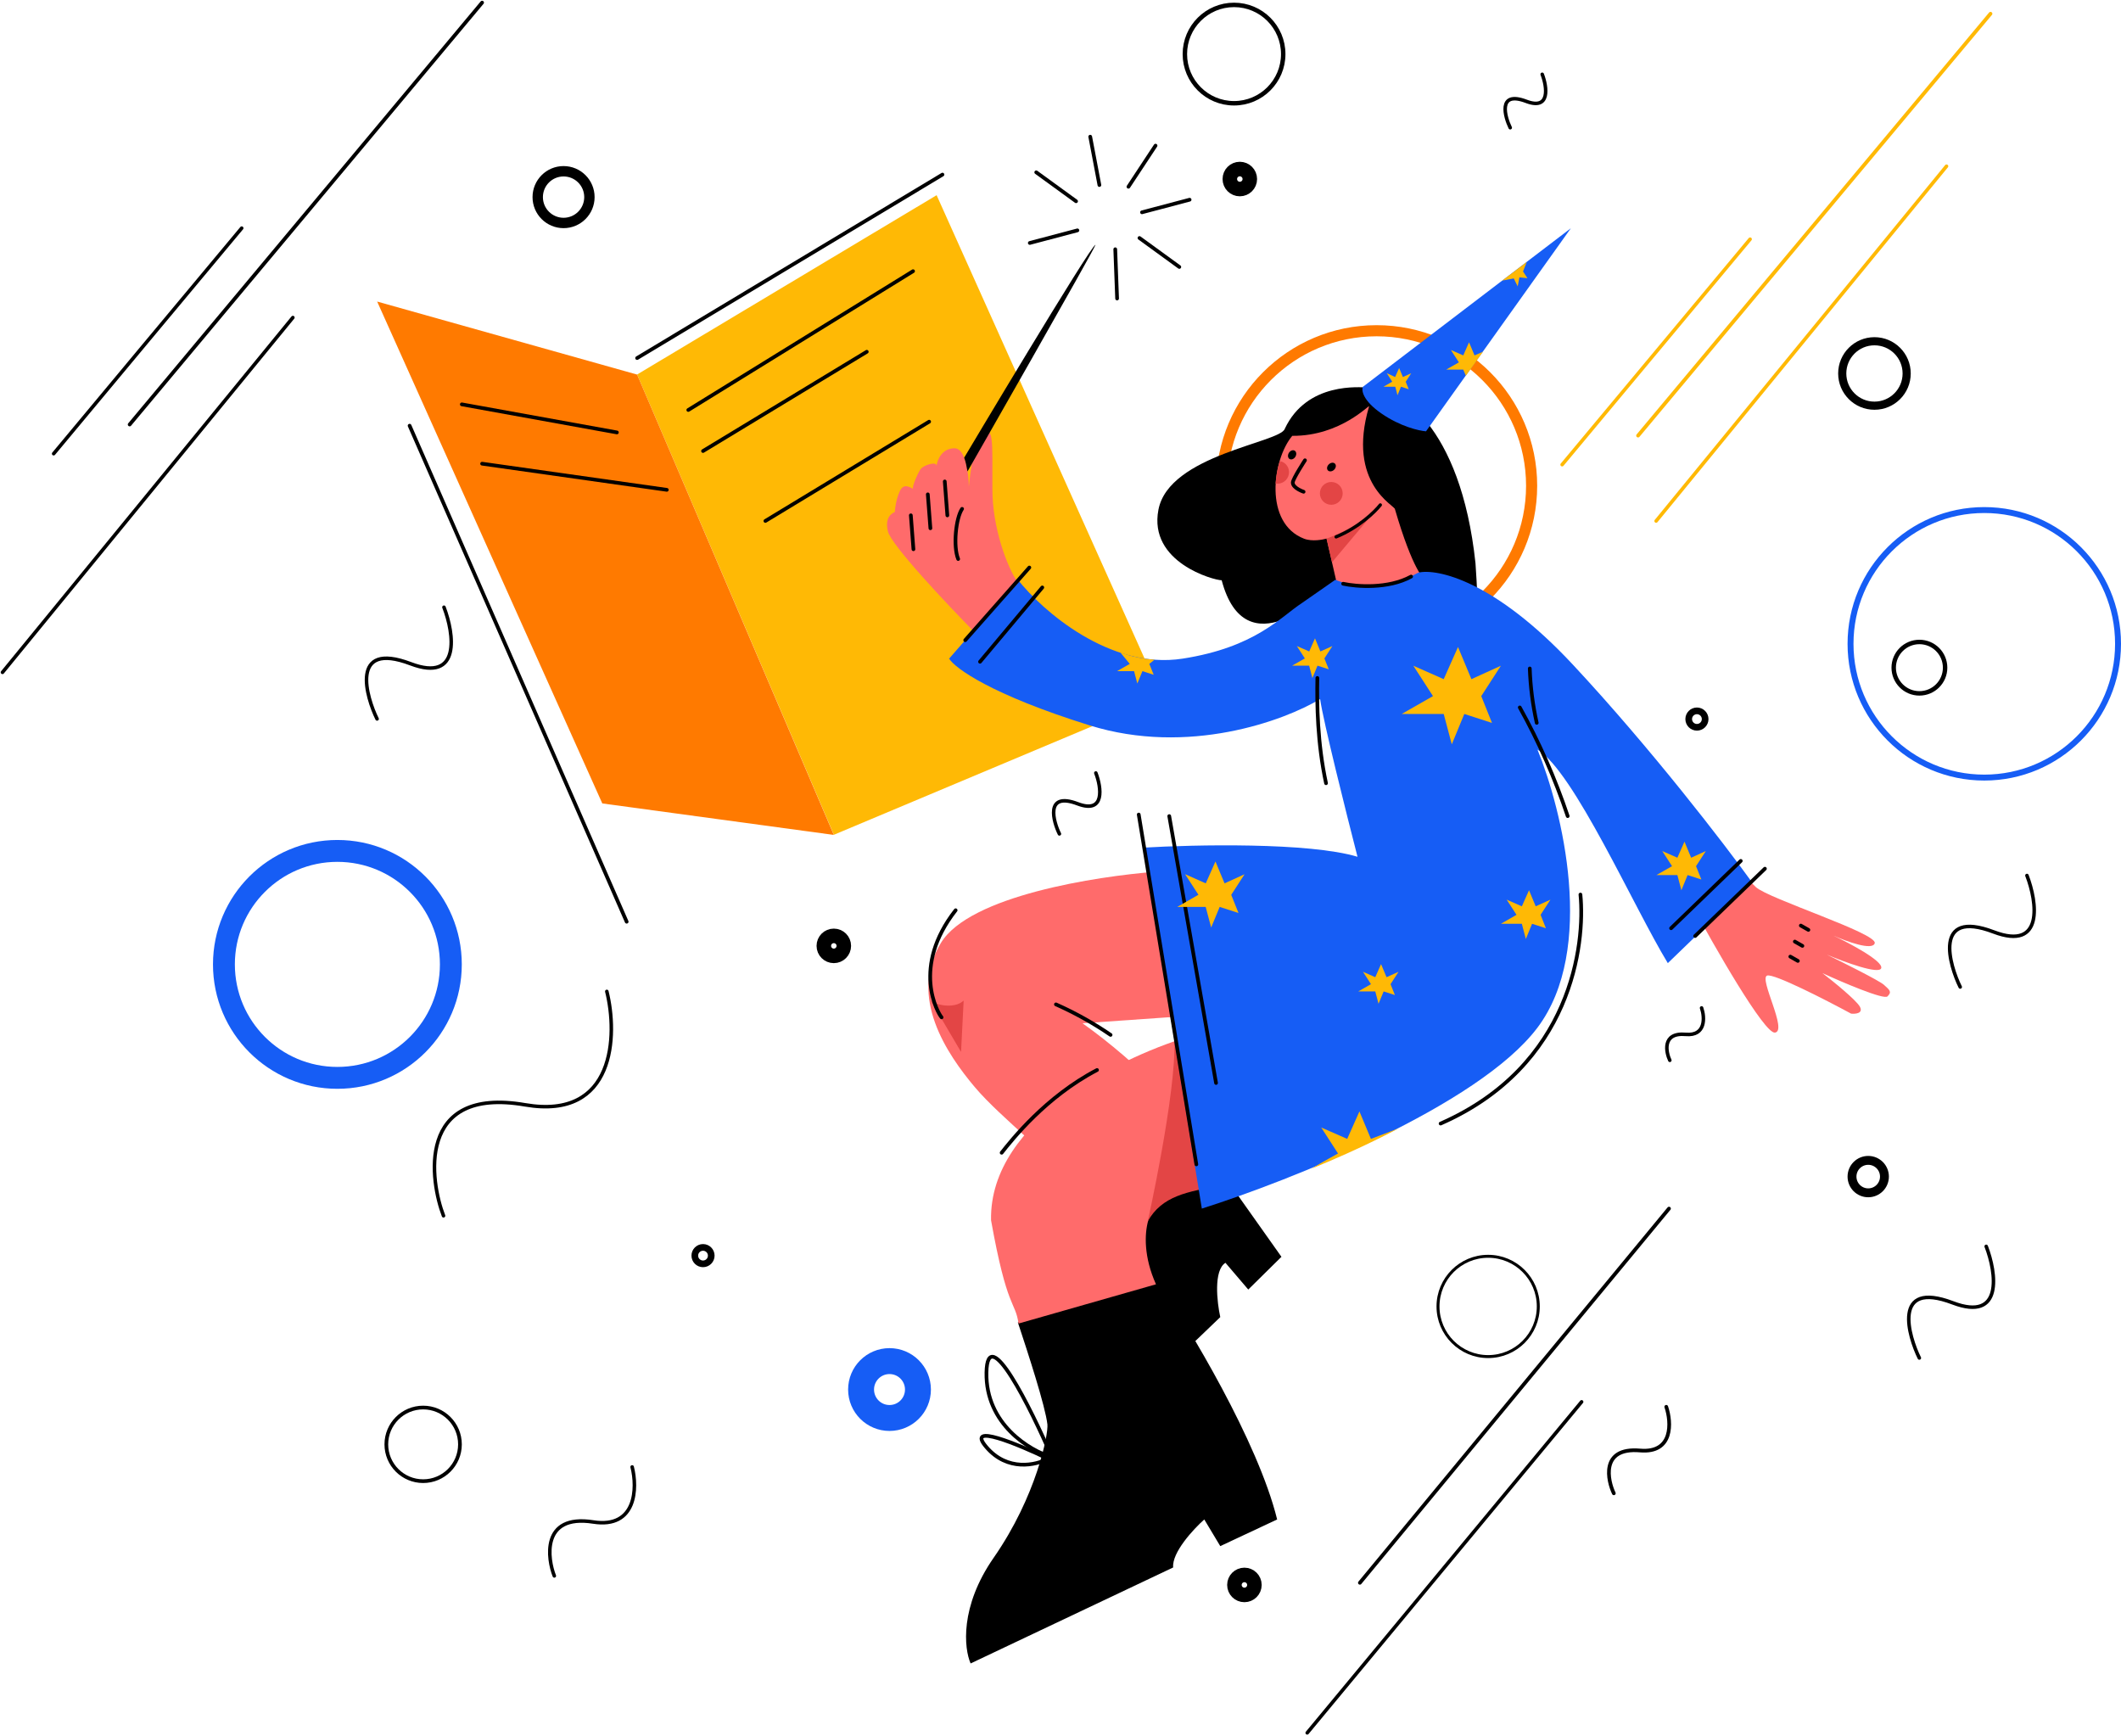
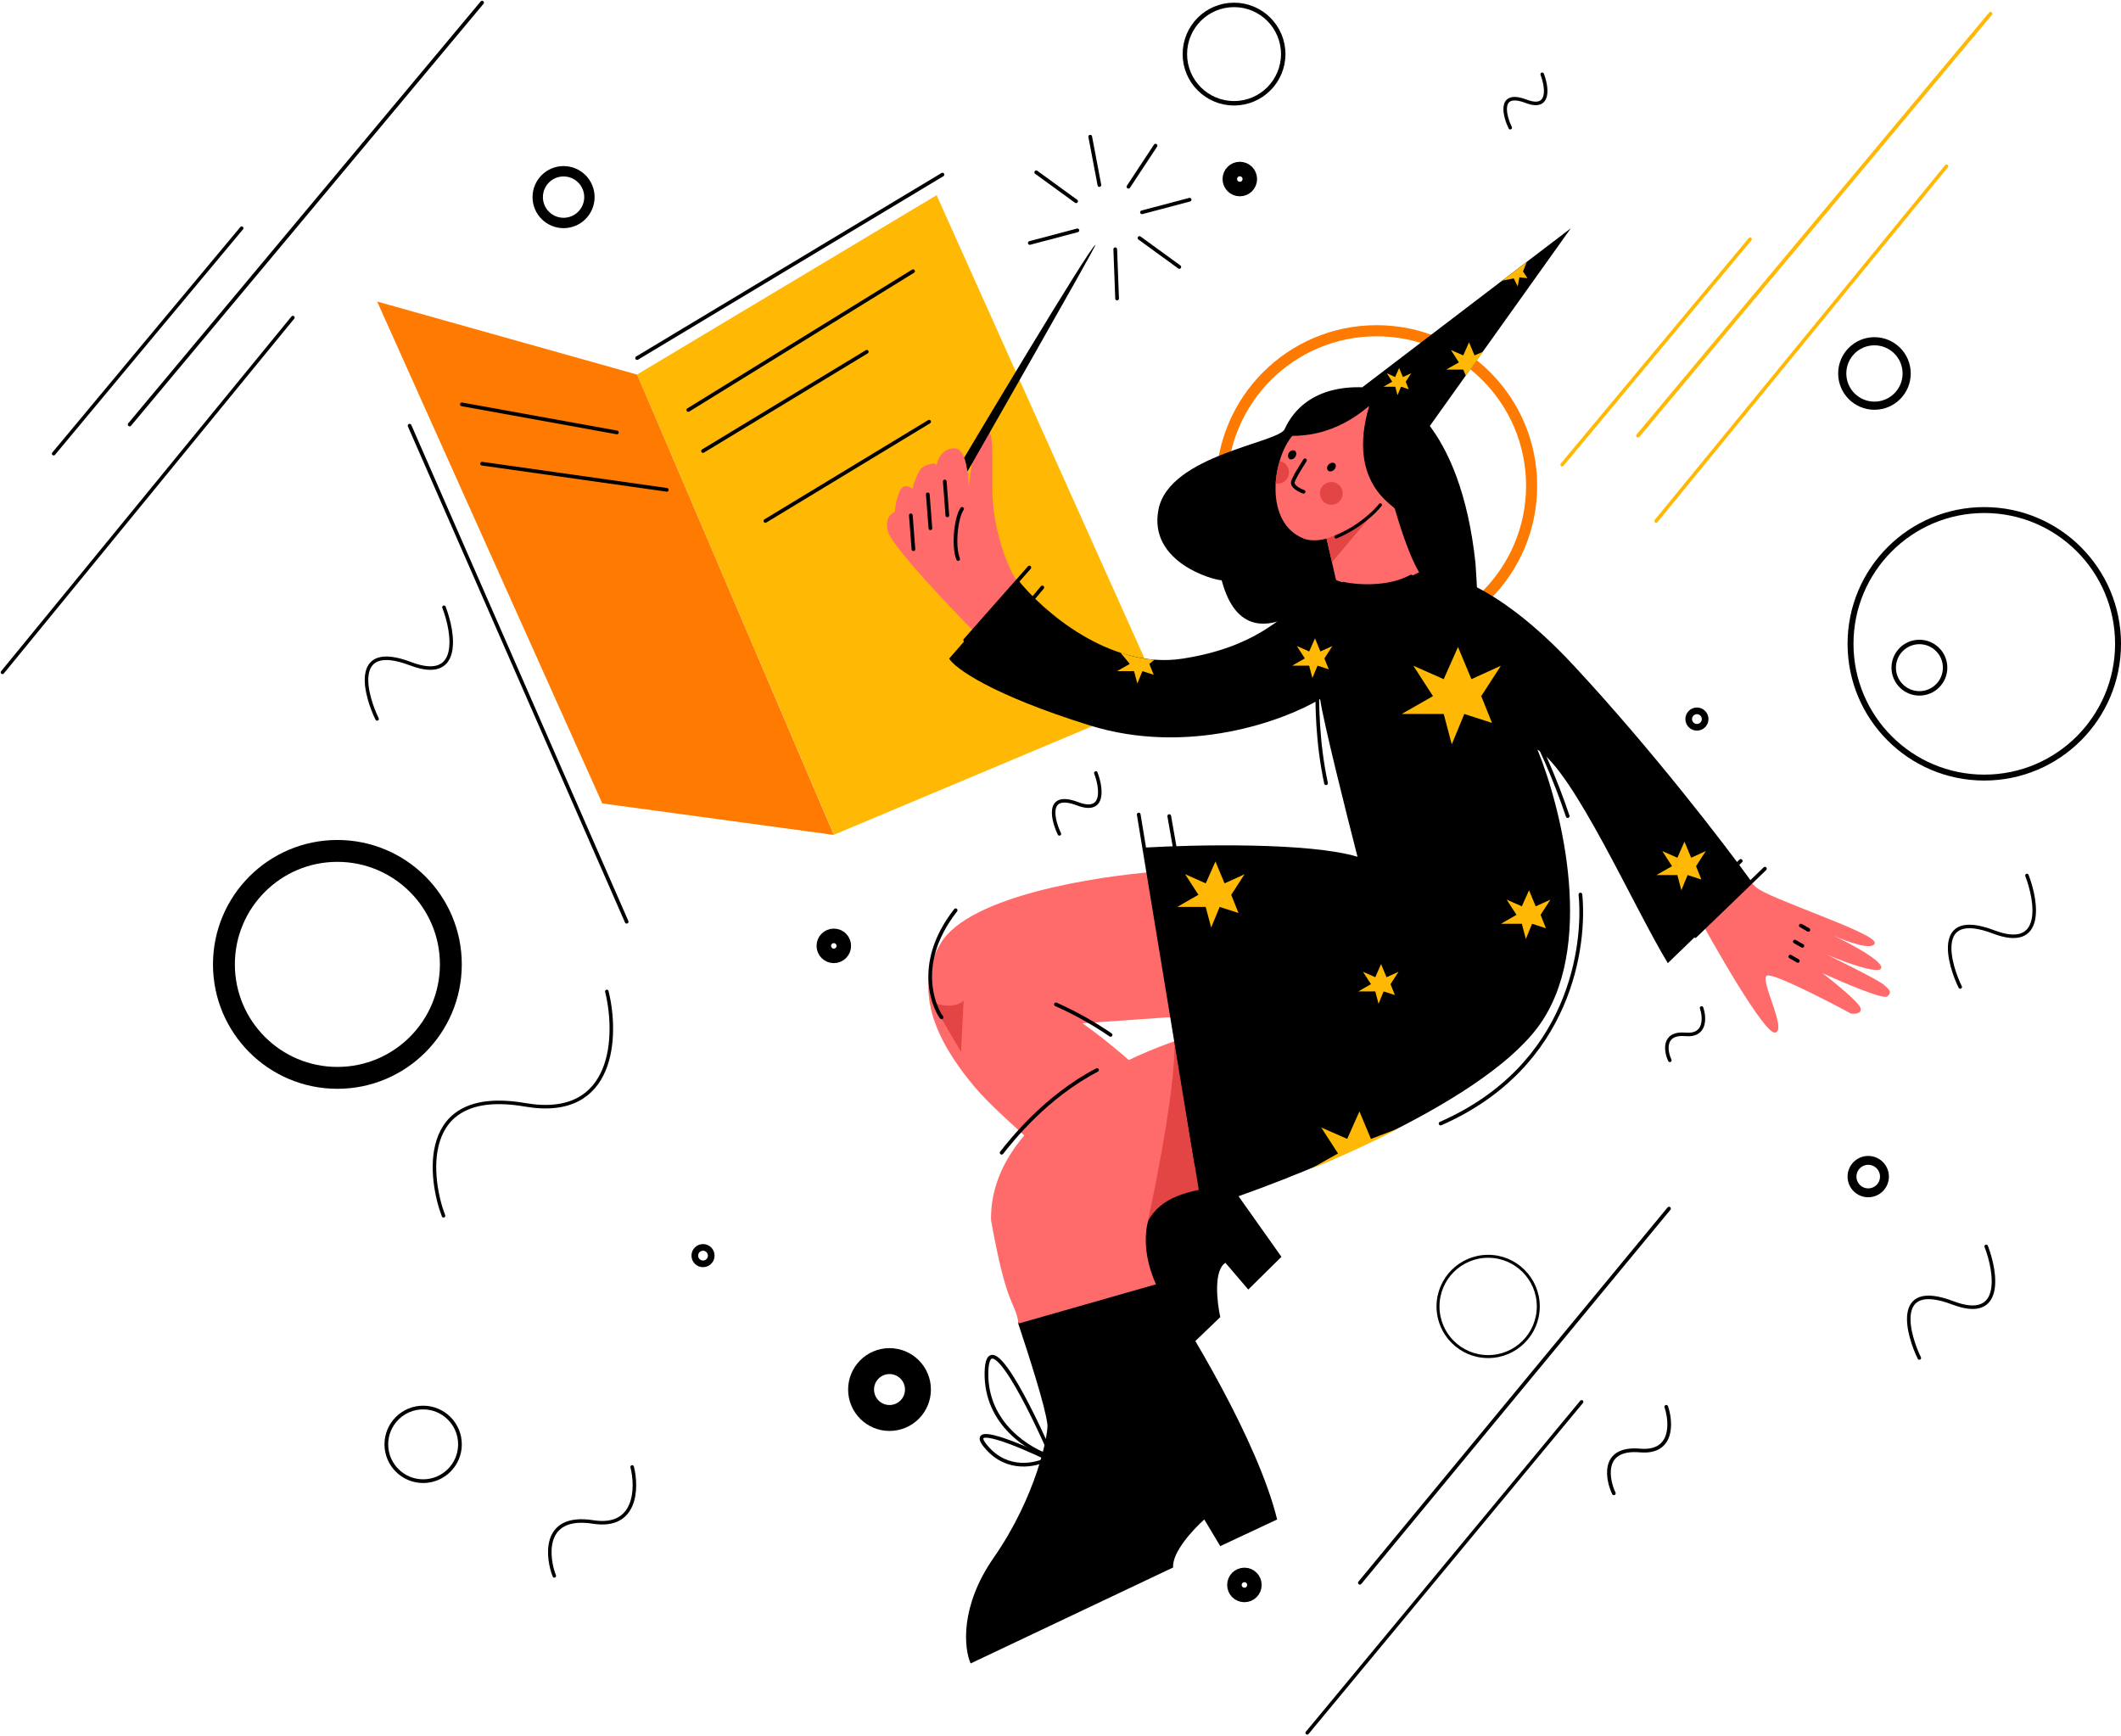
<svg xmlns="http://www.w3.org/2000/svg" width="2863.851" height="2342.876" viewBox="0 0 2863.851 2342.876">
  <g id="girl" transform="translate(-14969.647 -9041.479)">
    <g id="Background_Details" transform="translate(14883.6 8673.4)">
      <g id="Waves">
        <path id="Path_1096" data-name="Path 1096" d="M684.9,2009.5c-17.7-45.6-38-175.3,110.2-149.8,121.7,20.9,125-94.2,110.3-153.1" fill="none" stroke="#000" stroke-linecap="round" stroke-width="4.764" />
        <path id="Path_1097" data-name="Path 1097" d="M2340.7,1799.6c-4.7-9.7-11.6-37.9,21.5-35,27.2,2.4,25.8-23,21.4-35.7" fill="none" stroke="#000" stroke-linecap="round" stroke-width="4.764" />
        <path id="Path_1098" data-name="Path 1098" d="M2265.1,2384.2c-7.8-16-19.2-62.5,35.4-57.8,44.9,3.9,42.5-38,35.4-59" fill="none" stroke="#000" stroke-linecap="round" stroke-width="5" />
        <path id="Path_1099" data-name="Path 1099" d="M1516.5,1493.9c-7.7-15.5-20.6-57.8,24.7-40.6,37.2,14.1,32-22.1,24.5-41.6" fill="none" stroke="#000" stroke-linecap="round" stroke-width="4.764" />
        <path id="Path_1100" data-name="Path 1100" d="M595.2,1338.7c-14.1-28.5-37.8-106,45.3-74.5,68.2,25.9,58.8-40.5,45-76.3" fill="none" stroke="#000" stroke-linecap="round" stroke-width="4.764" />
        <path id="Path_1101" data-name="Path 1101" d="M2677.6,2201.5c-14.1-28.4-37.8-106,45.3-74.4,68.2,25.9,58.8-40.5,45-76.3" fill="none" stroke="#000" stroke-linecap="round" stroke-width="4.764" />
        <path id="Path_1102" data-name="Path 1102" d="M2125.2,540.5c-6.7-13.6-18.1-50.7,21.7-35.6,32.6,12.4,28.1-19.4,21.5-36.5" fill="none" stroke="#000" stroke-linecap="round" stroke-width="4.764" />
        <path id="Path_1103" data-name="Path 1103" d="M1225.8,871.1c-14.1-28.4-37.7-105.8,45.2-74.3,68.1,25.9,58.7-40.4,44.9-76.2" fill="none" stroke="#2039d2" stroke-linecap="round" stroke-width="5" />
        <path id="Path_1104" data-name="Path 1104" d="M2732.8,1700.6c-14.1-28.4-37.7-105.8,45.2-74.3,68.1,25.9,58.7-40.4,44.9-76.2" fill="none" stroke="#000" stroke-linecap="round" stroke-width="4.764" />
        <path id="Path_1105" data-name="Path 1105" d="M834.5,2495.7c-8.7-21.8-18.8-83.9,52.5-72.8,58.6,9.2,59.8-46.2,52.6-74.3" fill="none" stroke="#000" stroke-linecap="round" stroke-width="4.764" />
      </g>
      <g id="Lines">
        <path id="Path_1106" data-name="Path 1106" d="M412.4,676.1l-127,152.2L158.5,980.6" fill="none" stroke="#000" stroke-linecap="round" stroke-width="4.764" />
        <path id="Path_1107" data-name="Path 1107" d="M737,371.6,261.1,941.2" fill="none" stroke="#000" stroke-linecap="round" stroke-width="5" />
        <path id="Path_1108" data-name="Path 1108" d="M481.5,796.8l-392.1,479" fill="none" stroke="#000" stroke-linecap="round" stroke-width="4.764" />
        <path id="Path_1109" data-name="Path 1109" d="M2449.1,691,2322.2,843.2,2195.3,995.4" fill="none" stroke="#ffb905" stroke-linecap="round" stroke-width="4.764" />
        <path id="Path_1110" data-name="Path 1110" d="M2773.7,386.6,2297.8,956.2" fill="none" stroke="#ffb905" stroke-linecap="round" stroke-width="5" />
        <path id="Path_1111" data-name="Path 1111" d="M2714.3,592.5l-392.1,479" fill="none" stroke="#ffb905" stroke-linecap="round" stroke-width="4.764" />
        <path id="Path_1112" data-name="Path 1112" d="M2339.6,1999.8,1922.2,2505" fill="none" stroke="#000" stroke-linecap="round" stroke-width="5" />
        <path id="Path_1113" data-name="Path 1113" d="M2221.6,2260.7l-370.5,446.9" fill="none" stroke="#000" stroke-linecap="round" stroke-width="4.764" />
      </g>
      <g id="Black_Elipses">
        <circle id="Ellipse_185" data-name="Ellipse 185" cx="34.7" cy="34.7" r="34.7" transform="translate(2643 1234.8)" fill="none" stroke="#000" stroke-width="6" />
        <circle id="Ellipse_186" data-name="Ellipse 186" cx="21.9" cy="21.9" r="21.9" transform="translate(2586.7 1934.7)" fill="none" stroke="#000" stroke-width="12" />
        <circle id="Ellipse_187" data-name="Ellipse 187" cx="66.4" cy="66.4" r="66.4" transform="translate(1685.9 374.7)" fill="none" stroke="#000" stroke-width="6" />
        <circle id="Ellipse_188" data-name="Ellipse 188" cx="49.7" cy="49.7" r="49.7" transform="translate(607.7 2268.4)" fill="none" stroke="#000" stroke-width="5" />
        <circle id="Ellipse_189" data-name="Ellipse 189" cx="43.5" cy="43.5" r="43.5" transform="translate(2573.5 828.8)" fill="none" stroke="#000" stroke-width="11" />
        <circle id="Ellipse_190" data-name="Ellipse 190" cx="67.7" cy="67.7" r="67.7" transform="translate(2027.7 2064.2)" fill="none" stroke="#000" stroke-width="4" />
        <circle id="Ellipse_191" data-name="Ellipse 191" cx="11.1" cy="11.1" r="11.1" transform="translate(2366.2 1327.8)" fill="none" stroke="#000" stroke-width="9" />
        <circle id="Ellipse_192" data-name="Ellipse 192" cx="11.1" cy="11.1" r="11.1" transform="translate(1024.2 2052.2)" fill="none" stroke="#000" stroke-width="9" />
        <circle id="Ellipse_193" data-name="Ellipse 193" cx="13.5" cy="13.5" r="13.5" transform="translate(1746.6 596.3)" fill="none" stroke="#000" stroke-width="19.612" />
        <circle id="Ellipse_194" data-name="Ellipse 194" cx="34.9" cy="34.9" r="34.9" transform="translate(812.1 599.3)" fill="none" stroke="#000" stroke-width="14" />
        <circle id="Ellipse_195" data-name="Ellipse 195" cx="13.5" cy="13.5" r="13.5" transform="translate(1752.8 2494.4)" fill="none" stroke="#000" stroke-width="19.612" />
        <circle id="Ellipse_196" data-name="Ellipse 196" cx="13.5" cy="13.5" r="13.5" transform="translate(1198.4 1631.6)" fill="none" stroke="#000" stroke-width="19.612" />
      </g>
      <g id="Color_Elipses">
-         <circle id="Ellipse_197" data-name="Ellipse 197" cx="153.2" cy="153.2" r="153.2" transform="translate(388.4 1516.9)" fill="none" stroke="#165df5" stroke-width="29.539" />
+         <circle id="Ellipse_197" data-name="Ellipse 197" cx="153.2" cy="153.2" r="153.2" transform="translate(388.4 1516.9)" fill="none" stroke="#000000" stroke-width="29.539" />
        <circle id="Ellipse_198" data-name="Ellipse 198" cx="209.3" cy="209.3" r="209.3" transform="translate(1735.5 814.6)" fill="none" stroke="#ff7a00" stroke-width="15" />
-         <circle id="Ellipse_199" data-name="Ellipse 199" cx="180.6" cy="180.6" r="180.6" transform="translate(2584.7 1056.7)" fill="none" stroke="#165df5" stroke-width="8" />
-         <circle id="Ellipse_200" data-name="Ellipse 200" cx="38.4" cy="38.4" r="38.4" transform="translate(1248.7 2205.7)" fill="none" stroke="#165df5" stroke-width="35" />
+         <circle id="Ellipse_199" data-name="Ellipse 199" cx="180.6" cy="180.6" r="180.6" transform="translate(2584.7 1056.7)" fill="none" stroke="#000000" stroke-width="8" />
+         <circle id="Ellipse_200" data-name="Ellipse 200" cx="38.4" cy="38.4" r="38.4" transform="translate(1248.7 2205.7)" fill="none" stroke="#000000" stroke-width="35" />
      </g>
    </g>
    <g id="Girl-2" data-name="Girl" transform="translate(14883.6 8673.4)">
      <g id="Book">
        <path id="Path_1114" data-name="Path 1114" d="M1350.7,631.6,946.3,873.7,1212,1495.1l442.8-186Z" fill="#ffb905" />
        <path id="Path_1115" data-name="Path 1115" d="M595.3,775.2l351,98.6,265.6,621.5-312.6-42.5Z" fill="#ff7a00" />
        <path id="Path_1116" data-name="Path 1116" d="M946.3,851.5l412.3-247.7" fill="none" stroke="#000" stroke-linecap="round" stroke-width="5" />
        <path id="Path_1117" data-name="Path 1117" d="M639.1,942.8l293.1,669.7" fill="none" stroke="#000" stroke-linecap="round" stroke-width="5" />
        <path id="Path_1118" data-name="Path 1118" d="M1015.4,921.6l303.5-187.4" fill="none" stroke="#000" stroke-linecap="round" stroke-width="5" />
        <path id="Path_1119" data-name="Path 1119" d="M1035.3,977l221.1-134" fill="none" stroke="#000" stroke-linecap="round" stroke-width="5" />
        <path id="Path_1120" data-name="Path 1120" d="M1119.5,1071.4l221.1-134" fill="none" stroke="#000" stroke-linecap="round" stroke-width="5" />
        <path id="Path_1121" data-name="Path 1121" d="M709.6,914,919,951.9" fill="none" stroke="#000" stroke-linecap="round" stroke-width="5" />
        <path id="Path_1122" data-name="Path 1122" d="M737,994.1l249.4,35.3" fill="none" stroke="#000" stroke-linecap="round" stroke-width="5" />
      </g>
      <g id="Legs">
        <path id="Path_1123" data-name="Path 1123" d="M1589.9,2086.9c2-14-24.5-88.9-28.4-97.4l167.9-47.3,86.9,122.7-44.8,44.2-30.8-36.1c-16.3,10.2-11.4,53.2-7,73.3l-161.2,154.8c-1-1.4-4.5-7.6-11-21.5C1538.2,2209.7,1588,2100.2,1589.9,2086.9Z" />
        <path id="Path_1124" data-name="Path 1124" d="M1650.9,2100.3l-190.5,53.1c13.6,41.2,37.1,113.1,39.9,137.8,1.4,13.1-14.9,97.1-72.5,179.9-46.1,66.2-40,122.8-31.2,142.8l273.5-129.6c-1.9-20.1,27.2-51.6,42-64.8l21.6,36,76.8-36C1784.5,2313.8,1690.5,2158.7,1650.9,2100.3Z" />
        <path id="Path_1125" data-name="Path 1125" d="M1506.4,2335.5c-28.9-67.1-87.1-183.9-88.4-114.3C1416.8,2290.9,1476.4,2326.5,1506.4,2335.5Z" fill="none" stroke="#000" stroke-width="5" />
        <path id="Path_1126" data-name="Path 1126" d="M1501.1,2337.5c-39.7-19.2-111.9-49.3-83.3-15.8C1446.3,2355.3,1485.2,2346.2,1501.1,2337.5Z" fill="none" stroke="#000" stroke-width="5" />
        <path id="Path_1127" data-name="Path 1127" d="M1356.5,1641.1c38.8-63.7,209.8-89.9,291-96.2l36.4,195.2-136.2,9.5c74.3,52.7,151.2,131.2,177.5,178.9l-147.5,114.4c-18.2-36.7-26.2-50.3-36-64.6-34-49.9-102.4-98.6-139.7-142.8C1364.8,1791.2,1312.1,1714.1,1356.5,1641.1Z" fill="#ff6b6b" />
        <path id="Path_1128" data-name="Path 1128" d="M1424.2,2015.6c-2.8-136.8,181.8-223.8,274.3-250.2l67.9,200.8c-20.3.4-116.9,3.6-129.9,49.4-5.3,18.6-6.1,49.7,10.4,86.4l-185.6,53C1456.8,2124,1446,2137.3,1424.2,2015.6Z" fill="#ff6b6b" />
        <path id="Path_1129" data-name="Path 1129" d="M1387.2,1719c-13.2,12.3-39.9,5.1-44.3,0l40.8,69.3Z" fill="#e34545" />
        <path id="Path_1130" data-name="Path 1130" d="M1736.1,1968.7l-64.4-195.3c2.6,70.5-35.9,243.6-35.9,243.6C1654.8,1982.9,1688.8,1976.7,1736.1,1968.7Z" fill="#e34545" />
        <path id="Path_1131" data-name="Path 1131" d="M1438.5,1924.4c13.4-17,59.7-75.7,128.8-111.7" fill="none" stroke="#000" stroke-linecap="round" stroke-width="5" />
        <path id="Path_1132" data-name="Path 1132" d="M1357.4,1741.6c-5.2-5.9-41.1-67.8,19-144.6" fill="none" stroke="#000" stroke-linecap="round" stroke-width="5" />
        <path id="Path_1133" data-name="Path 1133" d="M1511.8,1724.1a461.714,461.714,0,0,1,73.8,41.2" fill="none" stroke="#000" stroke-linecap="round" stroke-width="5" />
      </g>
      <g id="Head">
        <path id="Path_1134" data-name="Path 1134" d="M1932.2,891.2c40.9-3,126.2,50.4,146.1,237.2,4.8,70.5,2,69,0,59.5-16.4.7-116.7-9.8-204.7-19.7,0,0-105.9,104.6-138-16.7-10.5,0-99.1-24-85.4-95.2,14.2-74.4,164.6-90.4,170.6-109.3C1850.9,882.9,1923.6,891.2,1932.2,891.2Z" />
        <path id="Path_1135" data-name="Path 1135" d="M1846.9,1095.4c-54.3-20.9-43.2-106.2-16-138.9,65.9.4,104.9-43.6,103.7-39.7-30.9,105,36.3,134.4,35,138.9,24.5,83.8,39.6,94.2,39.5,94.3-34.7,44.4-81.6,33.8-114.7,20.2l-17.2-75C1872.5,1096.6,1857.9,1099.6,1846.9,1095.4Z" fill="#ff6b6b" />
        <circle id="Ellipse_201" data-name="Ellipse 201" cx="15.4" cy="15.4" r="15.4" transform="translate(1868.2 1018.8)" fill="#e34545" />
        <path id="Path_1136" data-name="Path 1136" d="M1826.3,1008.3a15.521,15.521,0,0,1-17.9,12.6,132.307,132.307,0,0,1,2-15.4,91,91,0,0,1,3.8-14.9A15.157,15.157,0,0,1,1826.3,1008.3Z" fill="#e34545" />
        <path id="Path_1137" data-name="Path 1137" d="M1877.2,1095.2c16.1-5.6,52.7-22.5,72.2-45.2l1.1-1.3c-.4.5-.8.9-1.1,1.3l-64.8,77.1Z" fill="#e34545" />
        <path id="Path_1138" data-name="Path 1138" d="M1846.2,1032s-14.6-4.9-14.6-12.4c0-4.8,16.5-30.1,16.5-30.1" fill="none" stroke="#000" stroke-linecap="round" stroke-width="5" />
        <path id="Path_1139" data-name="Path 1139" d="M1949.8,1049.8c-7.2,9.2-29.1,30.6-59.7,43.1" fill="none" stroke="#000" stroke-linecap="round" stroke-width="4.433" />
        <ellipse id="Ellipse_202" data-name="Ellipse 202" cx="6.6" cy="5.1" rx="6.6" ry="5.1" transform="matrix(0.726, -0.688, 0.688, 0.726, 1875.523, 999.479)" />
        <ellipse id="Ellipse_203" data-name="Ellipse 203" cx="6.6" cy="5.1" rx="6.6" ry="5.1" transform="translate(1822.847 984.896) rotate(-57.003)" />
      </g>
      <g id="Hat">
-         <path id="Path_1140" data-name="Path 1140" d="M2207.1,676.2,1926.3,890.3c-2.2,4.7-.2,18.6,25.1,36.1s50.6,23.3,60.1,24Z" fill="#165df5" />
+         <path id="Path_1140" data-name="Path 1140" d="M2207.1,676.2,1926.3,890.3c-2.2,4.7-.2,18.6,25.1,36.1s50.6,23.3,60.1,24Z" fill="#000000" />
        <path id="Path_1141" data-name="Path 1141" d="M2061.8,847.9l7.8-17.7,7.4,17.7,11.4-4.9-23.1,32.4-3.5-8.3h-23.1l17.2-9.8-10.8-16.7Z" fill="#ffb905" />
        <path id="Path_1142" data-name="Path 1142" d="M1969.8,877.1l5.4-12.2,5.1,12.2,11.2-5.1-7.4,11.5,4.1,10.1-10.5-3.4-4.7,11.5-3-11.5h-15.9l11.8-6.8-7.4-11.5Z" fill="#ffb905" />
        <path id="Path_1143" data-name="Path 1143" d="M2130,744l-15.6,2.9,33.1-25.1-5,12.8,6,9.1-10.9-1.2-2.3,12.2Z" fill="#ffb905" />
      </g>
      <g id="Hands">
        <path id="Path_1144" data-name="Path 1144" d="M2482.6,1762.2c-14.2,1.7-81.6-115.7-113.6-175.3l57.2-59.3c6,13.3,24.1,32.1,30.6,38.1,17.3,15.9,163.8,62.3,160.6,75.7-2.6,10.7-38.2-2.3-55.7-10.1,22.2,10.5,66.3,33.9,64.5,43.6s-49.8-8-73.5-18c22.9,11.2,70.4,34.9,77,40.7l.2.2c8,7.1,10.8,9.5,4.7,15.5-4.9,4.9-60.6-18.9-87.8-31.4,14.6,11.2,45.1,36,50.4,45.1,5.2,9.2-5.6,10.2-11.7,9.6-34-18.4-104.4-54.5-113.4-51.4C2460.7,1689.1,2500.3,1760.1,2482.6,1762.2Z" fill="#ff6b6b" />
        <path id="Path_1145" data-name="Path 1145" d="M1426,1028.3c0,52.2,19.6,104.8,34.3,126.2l-58.1,67.4c-37.4-37.9-113.2-118.4-117.3-136.5-4.2-18.1,4.3-23.9,9.4-26.1,0-4.1,1.8-17.9,6.9-28.5,4.9-10.3,12.7-5.4,17.7-2.8-1.8-2.5,6.7-22,10.4-26.8,3.8-5,21.4-10.9,21.3-4.2.9-7,6.5-23.7,24.4-23.7,14.9,0,19,34.5,19.2,51.7,1.5-14.9,7.1-66.8,19.1-72.9C1427.6,944.9,1426,960.6,1426,1028.3Z" fill="#ff6b6b" />
        <path id="Path_1146" data-name="Path 1146" d="M1565.2,698.6c-6.1,0-177.3,287.4-177.3,287.4a66.04,66.04,0,0,1,2.5,8.5c.8,3.7,2,10.1,2,10.1S1565.2,702.4,1565.2,698.6Z" />
        <path id="Path_1147" data-name="Path 1147" d="M1646.3,564.7l-36.6,55.5" fill="none" stroke="#000" stroke-linecap="round" stroke-width="5" />
        <path id="Path_1148" data-name="Path 1148" d="M1558.1,552.6l12.4,65.3" fill="none" stroke="#000" stroke-linecap="round" stroke-width="5" />
        <path id="Path_1149" data-name="Path 1149" d="M1692.3,637.7l-64.3,17" fill="none" stroke="#000" stroke-linecap="round" stroke-width="5" />
        <path id="Path_1150" data-name="Path 1150" d="M1540.8,679.1l-64.3,17" fill="none" stroke="#000" stroke-linecap="round" stroke-width="5" />
        <path id="Path_1151" data-name="Path 1151" d="M1591.9,704.6l2.5,66.5" fill="none" stroke="#000" stroke-linecap="round" stroke-width="5" />
        <path id="Path_1152" data-name="Path 1152" d="M1624.6,689.4l53.8,39.1" fill="none" stroke="#000" stroke-linecap="round" stroke-width="5" />
        <path id="Path_1153" data-name="Path 1153" d="M1485.2,600.7l53.8,39.1" fill="none" stroke="#000" stroke-linecap="round" stroke-width="5" />
        <path id="Path_1154" data-name="Path 1154" d="M2527.8,1623.5l-10.2-5.8" fill="none" stroke="#000" stroke-linecap="round" stroke-width="5" />
        <path id="Path_1155" data-name="Path 1155" d="M1385.1,1055.1c-8.4,12.3-12.3,50.6-5.3,67.7" fill="none" stroke="#000" stroke-linecap="round" stroke-width="5" />
        <path id="Path_1156" data-name="Path 1156" d="M1361.7,1018.1l3.5,45.8" fill="none" stroke="#000" stroke-linecap="round" stroke-width="5" />
        <path id="Path_1157" data-name="Path 1157" d="M1338.8,1035.5l3.5,45.8" fill="none" stroke="#000" stroke-linecap="round" stroke-width="5" />
        <path id="Path_1158" data-name="Path 1158" d="M1315.9,1063.8l3.5,45.8" fill="none" stroke="#000" stroke-linecap="round" stroke-width="5" />
        <path id="Path_1159" data-name="Path 1159" d="M2519.7,1645.1l-10.2-5.8" fill="none" stroke="#000" stroke-linecap="round" stroke-width="5" />
        <path id="Path_1160" data-name="Path 1160" d="M2513.6,1665.4l-10.2-5.8" fill="none" stroke="#000" stroke-linecap="round" stroke-width="5" />
      </g>
      <g id="Body">
-         <path id="Path_1161" data-name="Path 1161" d="M1889.1,1150.8l-45.1,31.4c-29,18.9-62.8,59.8-161.1,75.1s-189.3-64.6-222.5-106.5l-92.8,106.5c7.7,12.7,56.5,48.6,189.7,90.1s263-6.4,311.2-35.5c4.4,30.6,35.5,154.7,50.5,212.9-65.5-19.7-220.2-16.4-289.4-12.3l79.2,487.3c117.8-37.3,373.5-138.4,453.2-244.3s33.2-294.4,0-375.4c49.1,29.5,130,212.8,176,288.3l113.4-109.5c-36.4-50.5-135.7-179.9-241.6-293.5s-183.4-130.1-208.8-124.2C1953,1167.5,1906.4,1158.5,1889.1,1150.8Z" fill="#165df5" />
+         <path id="Path_1161" data-name="Path 1161" d="M1889.1,1150.8l-45.1,31.4c-29,18.9-62.8,59.8-161.1,75.1s-189.3-64.6-222.5-106.5l-92.8,106.5c7.7,12.7,56.5,48.6,189.7,90.1s263-6.4,311.2-35.5c4.4,30.6,35.5,154.7,50.5,212.9-65.5-19.7-220.2-16.4-289.4-12.3l79.2,487.3c117.8-37.3,373.5-138.4,453.2-244.3s33.2-294.4,0-375.4c49.1,29.5,130,212.8,176,288.3l113.4-109.5c-36.4-50.5-135.7-179.9-241.6-293.5s-183.4-130.1-208.8-124.2C1953,1167.5,1906.4,1158.5,1889.1,1150.8Z" fill="#000000" />
        <path id="Path_1162" data-name="Path 1162" d="M1623.6,1467.8l77.8,472.3" fill="none" stroke="#000" stroke-linecap="round" stroke-width="5" />
        <path id="Path_1163" data-name="Path 1163" d="M1664.8,1469.9l63.2,360.3" fill="none" stroke="#000" stroke-linecap="round" stroke-width="5" />
        <path id="Path_1164" data-name="Path 1164" d="M2138.1,1323.2a873.606,873.606,0,0,1,64.7,146.7" fill="none" stroke="#000" stroke-linecap="round" stroke-width="5" />
        <path id="Path_1165" data-name="Path 1165" d="M1864.8,1283.4c-.7,35.7,0,87.6,11.7,142.1" fill="none" stroke="#000" stroke-linecap="round" stroke-width="5" />
        <path id="Path_1166" data-name="Path 1166" d="M2151.6,1270.6a398.105,398.105,0,0,0,9.4,73.4" fill="none" stroke="#000" stroke-linecap="round" stroke-width="5" />
        <path id="Path_1167" data-name="Path 1167" d="M2220,1575.8c6.6,66.4-11.4,231.3-188.8,309.2" fill="none" stroke="#000" stroke-linecap="round" stroke-width="5" />
        <path id="Path_1168" data-name="Path 1168" d="M1475.9,1134.3l-86.6,98.1" fill="none" stroke="#000" stroke-linecap="round" stroke-width="5" />
        <path id="Path_1169" data-name="Path 1169" d="M2469.1,1540.9l-94.2,90.9" fill="none" stroke="#000" stroke-linecap="round" stroke-width="5" />
        <path id="Path_1170" data-name="Path 1170" d="M2436.5,1530.4l-94.1,90.9" fill="none" stroke="#000" stroke-linecap="round" stroke-width="5" />
        <path id="Path_1171" data-name="Path 1171" d="M1493.4,1161.2l-84.1,100.3" fill="none" stroke="#000" stroke-linecap="round" stroke-width="5" />
        <path id="Path_1172" data-name="Path 1172" d="M1899.6,1156.2c17.7,3.9,60.9,7.3,91.8-9.7" fill="none" stroke="#000" stroke-linecap="round" stroke-width="5" />
        <g id="Stars">
          <path id="Path_1173" data-name="Path 1173" d="M2035.4,1285l19.3-43.4,18.1,43.4,39.8-18.1-26.5,41,14.5,36.2-37.4-12.1-16.9,41-10.9-41h-56.7l42.2-24.1-26.5-41Z" fill="#ffb905" />
          <path id="Path_1174" data-name="Path 1174" d="M2140.9,1591.7l9.7-21.7,9,21.7,19.9-9-13.3,20.5,7.2,18.1-18.7-6-8.4,20.5-5.4-20.5h-28.3l21.1-12.1-13.3-20.5Z" fill="#ffb905" />
          <path id="Path_1175" data-name="Path 1175" d="M1943,1687.4l7.8-17.7,7.4,17.7,16.2-7.3-10.8,16.7,5.9,14.7-15.2-4.9-6.9,16.7-4.4-16.7h-23l17.2-9.8-10.8-16.7Z" fill="#ffb905" />
          <path id="Path_1176" data-name="Path 1176" d="M1853.8,1247.6l7.8-17.7,7.3,17.7,16.2-7.3-10.8,16.7,5.9,14.7-15.2-4.9-6.9,16.7-4.4-16.7h-23l17.2-9.8-10.8-16.7Z" fill="#ffb905" />
          <path id="Path_1177" data-name="Path 1177" d="M2350.9,1526.1l9.6-21.7,9,21.7,19.8-9-13.2,20.4,7.2,18-18.6-6-8.4,20.5-5.4-20.5h-28.3l21.1-12-13.2-20.4Z" fill="#ffb905" />
          <path id="Path_1178" data-name="Path 1178" d="M1598.8,1249s10.7,3.8,17.8,5.4c5.7,1.3,9.5,2.1,15.2,2.9,4.9.7,13.1,1.5,13.1,1.5l-7,5.6,5.9,14.7-15.2-4.9-6.9,16.7-4.4-16.7h-23l17.2-9.8Z" fill="#ffb905" />
          <path id="Path_1179" data-name="Path 1179" d="M1714.1,1560.7l13.1-29.5,12.3,29.5,27-12.3-18,27.8,9.8,24.5-25.4-8.2-11.5,27.8-7.4-27.8h-38.4l28.6-16.4-18-27.8Z" fill="#ffb905" />
          <path id="Path_1180" data-name="Path 1180" d="M1905.1,1905.7l16.5-37.1,15.5,37.1,37.3-14.2s-48.6,26.5-117.8,54.5c13.9-8.5,36.1-20.6,36.1-20.6l-22.7-35.1Z" fill="#ffb905" />
        </g>
      </g>
    </g>
  </g>
</svg>
